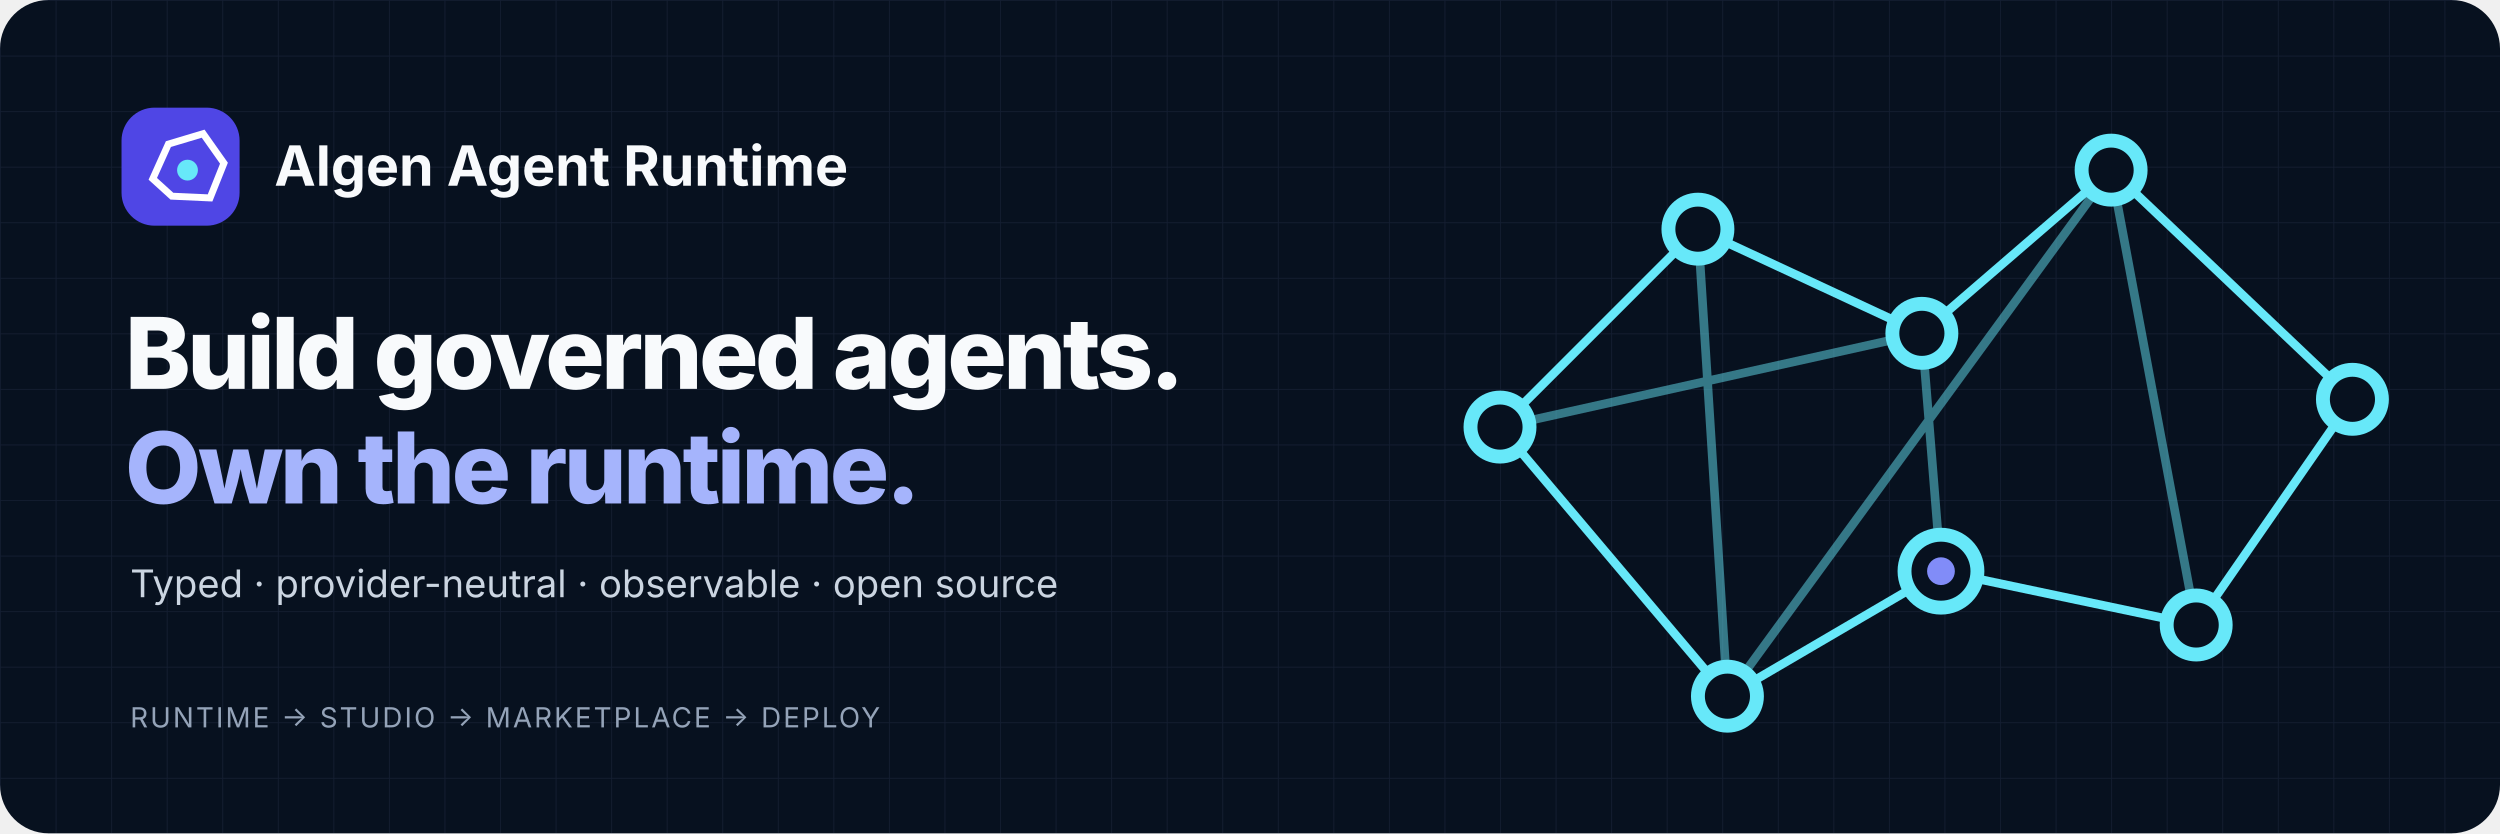
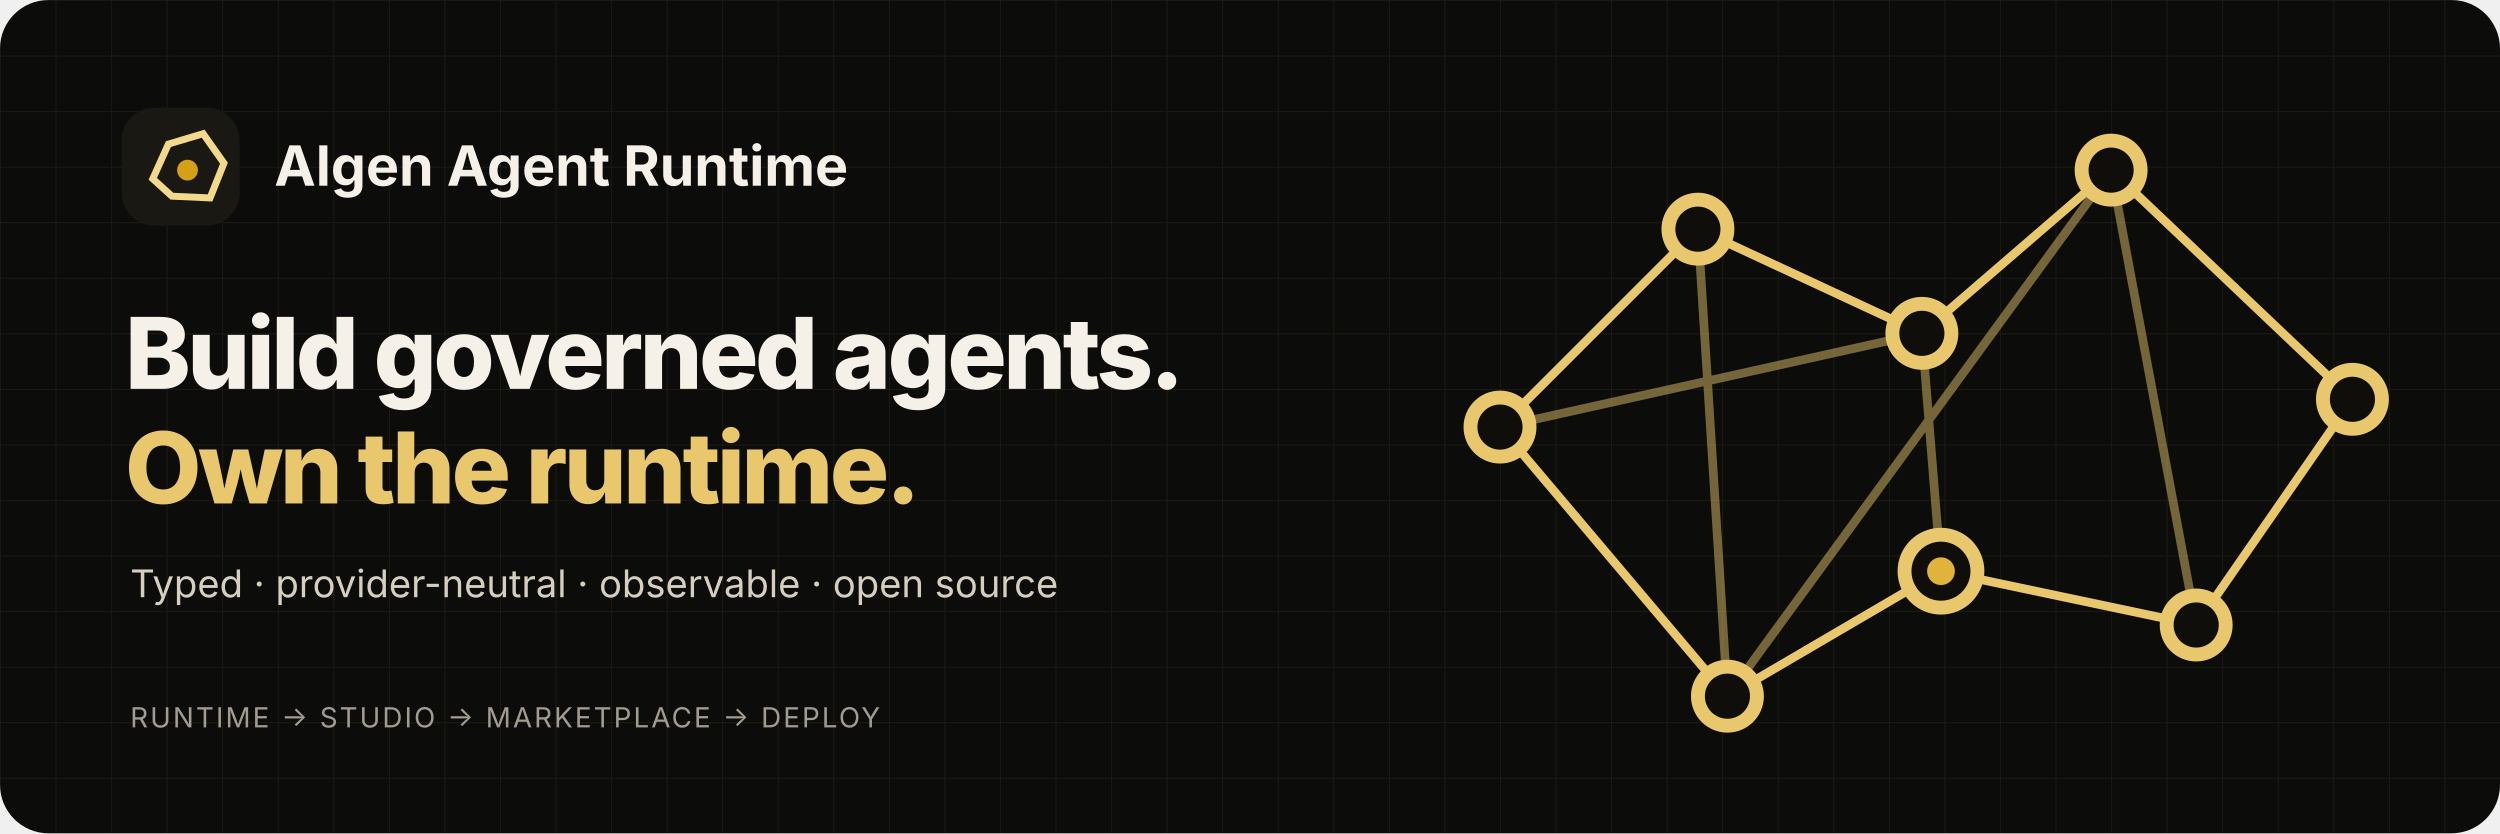
<svg xmlns="http://www.w3.org/2000/svg" width="1440" height="480" viewBox="0 0 1440 480" role="img" aria-labelledby="title desc">
  <defs>
    <linearGradient id="bg" x2="1440" y2="480">
-       <stop stop-color="#07111F" />
-       <stop offset="1" stop-color="#11183A" />
+       <stop stop-color="#0C0C0B" />
+       <stop offset="1" stop-color="#2A2418" />
    </linearGradient>
    <linearGradient id="g" x1="870" y1="90" x2="1320" y2="400">
-       <stop stop-color="#67E8F9" />
-       <stop offset=".5" stop-color="#818CF8" />
-       <stop offset="1" stop-color="#C084FC" />
+       <stop stop-color="#E9C86D" />
+       <stop offset=".5" stop-color="#D4A017" />
+       <stop offset="1" stop-color="#C89B2C" />
    </linearGradient>
    <pattern id="grid" width="32" height="32" patternUnits="userSpaceOnUse">
-       <path d="M32 0H0v32" fill="none" stroke="#A5B4FC" stroke-opacity=".08" />
+       <path d="M32 0H0v32" fill="none" stroke="#E9C86D" stroke-opacity=".08" />
    </pattern>
  </defs>
  <rect width="1440" height="480" rx="28" fill="url(#bg)" />
  <rect width="1440" height="480" rx="28" fill="url(#grid)" />
-   <rect x="70" y="62" width="68" height="68" rx="19" fill="#4F46E5" />
-   <path d="m88 103 9-20 20-6 12 17-8 20-22-1Z" fill="none" stroke="#fff" stroke-width="4" />
-   <circle cx="108" cy="98" r="6" fill="#67E8F9" />
-   <text x="158" y="107" fill="#F8FAFC" font-family="Inter,ui-sans-serif,system-ui,sans-serif" font-size="32" font-weight="750">Algen Agent Runtime</text>
-   <text x="72" y="224" fill="#F8FAFC" font-family="Inter,ui-sans-serif,system-ui,sans-serif" font-size="57" font-weight="790" letter-spacing="-2">Build governed agents.</text>
-   <text x="72" y="290" fill="#A5B4FC" font-family="Inter,ui-sans-serif,system-ui,sans-serif" font-size="57" font-weight="790" letter-spacing="-2">Own the runtime.</text>
-   <text x="75" y="344" fill="#CBD5E1" font-family="Inter,ui-sans-serif,system-ui,sans-serif" font-size="22">Typed · provider-neutral · observable · open source</text>
-   <text x="75" y="419" fill="#94A3B8" font-family="Inter,ui-sans-serif,system-ui,sans-serif" font-size="16" letter-spacing="1.2">RUNTIME  →  STUDIO  →  MARKETPLACE  →  DEPLOY</text>
+   <rect x="70" y="62" width="68" height="68" rx="19" fill="#1A1813" />
+   <path d="m88 103 9-20 20-6 12 17-8 20-22-1Z" fill="none" stroke="#F3D98B" stroke-width="4" />
+   <circle cx="108" cy="98" r="6" fill="#D4A017" />
+   <text x="158" y="107" fill="#F5F0E8" font-family="Inter,ui-sans-serif,system-ui,sans-serif" font-size="32" font-weight="750">Algen Agent Runtime</text>
+   <text x="72" y="224" fill="#F5F0E8" font-family="Inter,ui-sans-serif,system-ui,sans-serif" font-size="57" font-weight="790" letter-spacing="-2">Build governed agents.</text>
+   <text x="72" y="290" fill="#E9C86D" font-family="Inter,ui-sans-serif,system-ui,sans-serif" font-size="57" font-weight="790" letter-spacing="-2">Own the runtime.</text>
+   <text x="75" y="344" fill="#D6CFC0" font-family="Inter,ui-sans-serif,system-ui,sans-serif" font-size="22">Typed · provider-neutral · observable · open source</text>
+   <text x="75" y="419" fill="#A29C90" font-family="Inter,ui-sans-serif,system-ui,sans-serif" font-size="16" letter-spacing="1.2">RUNTIME  →  STUDIO  →  MARKETPLACE  →  DEPLOY</text>
  <g fill="none" stroke="url(#g)" stroke-width="5" stroke-linecap="round">
    <path d="M864 246 978 132l129 60 109-94 139 132-90 130-147-31-123 72-131-155Z" />
    <path d="m978 132 17 269m112-209 11 137m98-231 49 262M864 246l243-54m-112 209 221-303" opacity=".48" />
  </g>
-   <g fill="#07111F" stroke="url(#g)" stroke-width="8">
+   <g fill="#0F0E0B" stroke="url(#g)" stroke-width="8">
    <circle cx="864" cy="246" r="17" />
    <circle cx="978" cy="132" r="17" />
    <circle cx="1107" cy="192" r="17" />
    <circle cx="1216" cy="98" r="17" />
    <circle cx="1355" cy="230" r="17" />
    <circle cx="1265" cy="360" r="17" />
    <circle cx="1118" cy="329" r="21" />
    <circle cx="995" cy="401" r="17" />
  </g>
-   <circle cx="1118" cy="329" r="8" fill="#818CF8" />
+   <circle cx="1118" cy="329" r="8" fill="#E0B43A" />
</svg>
